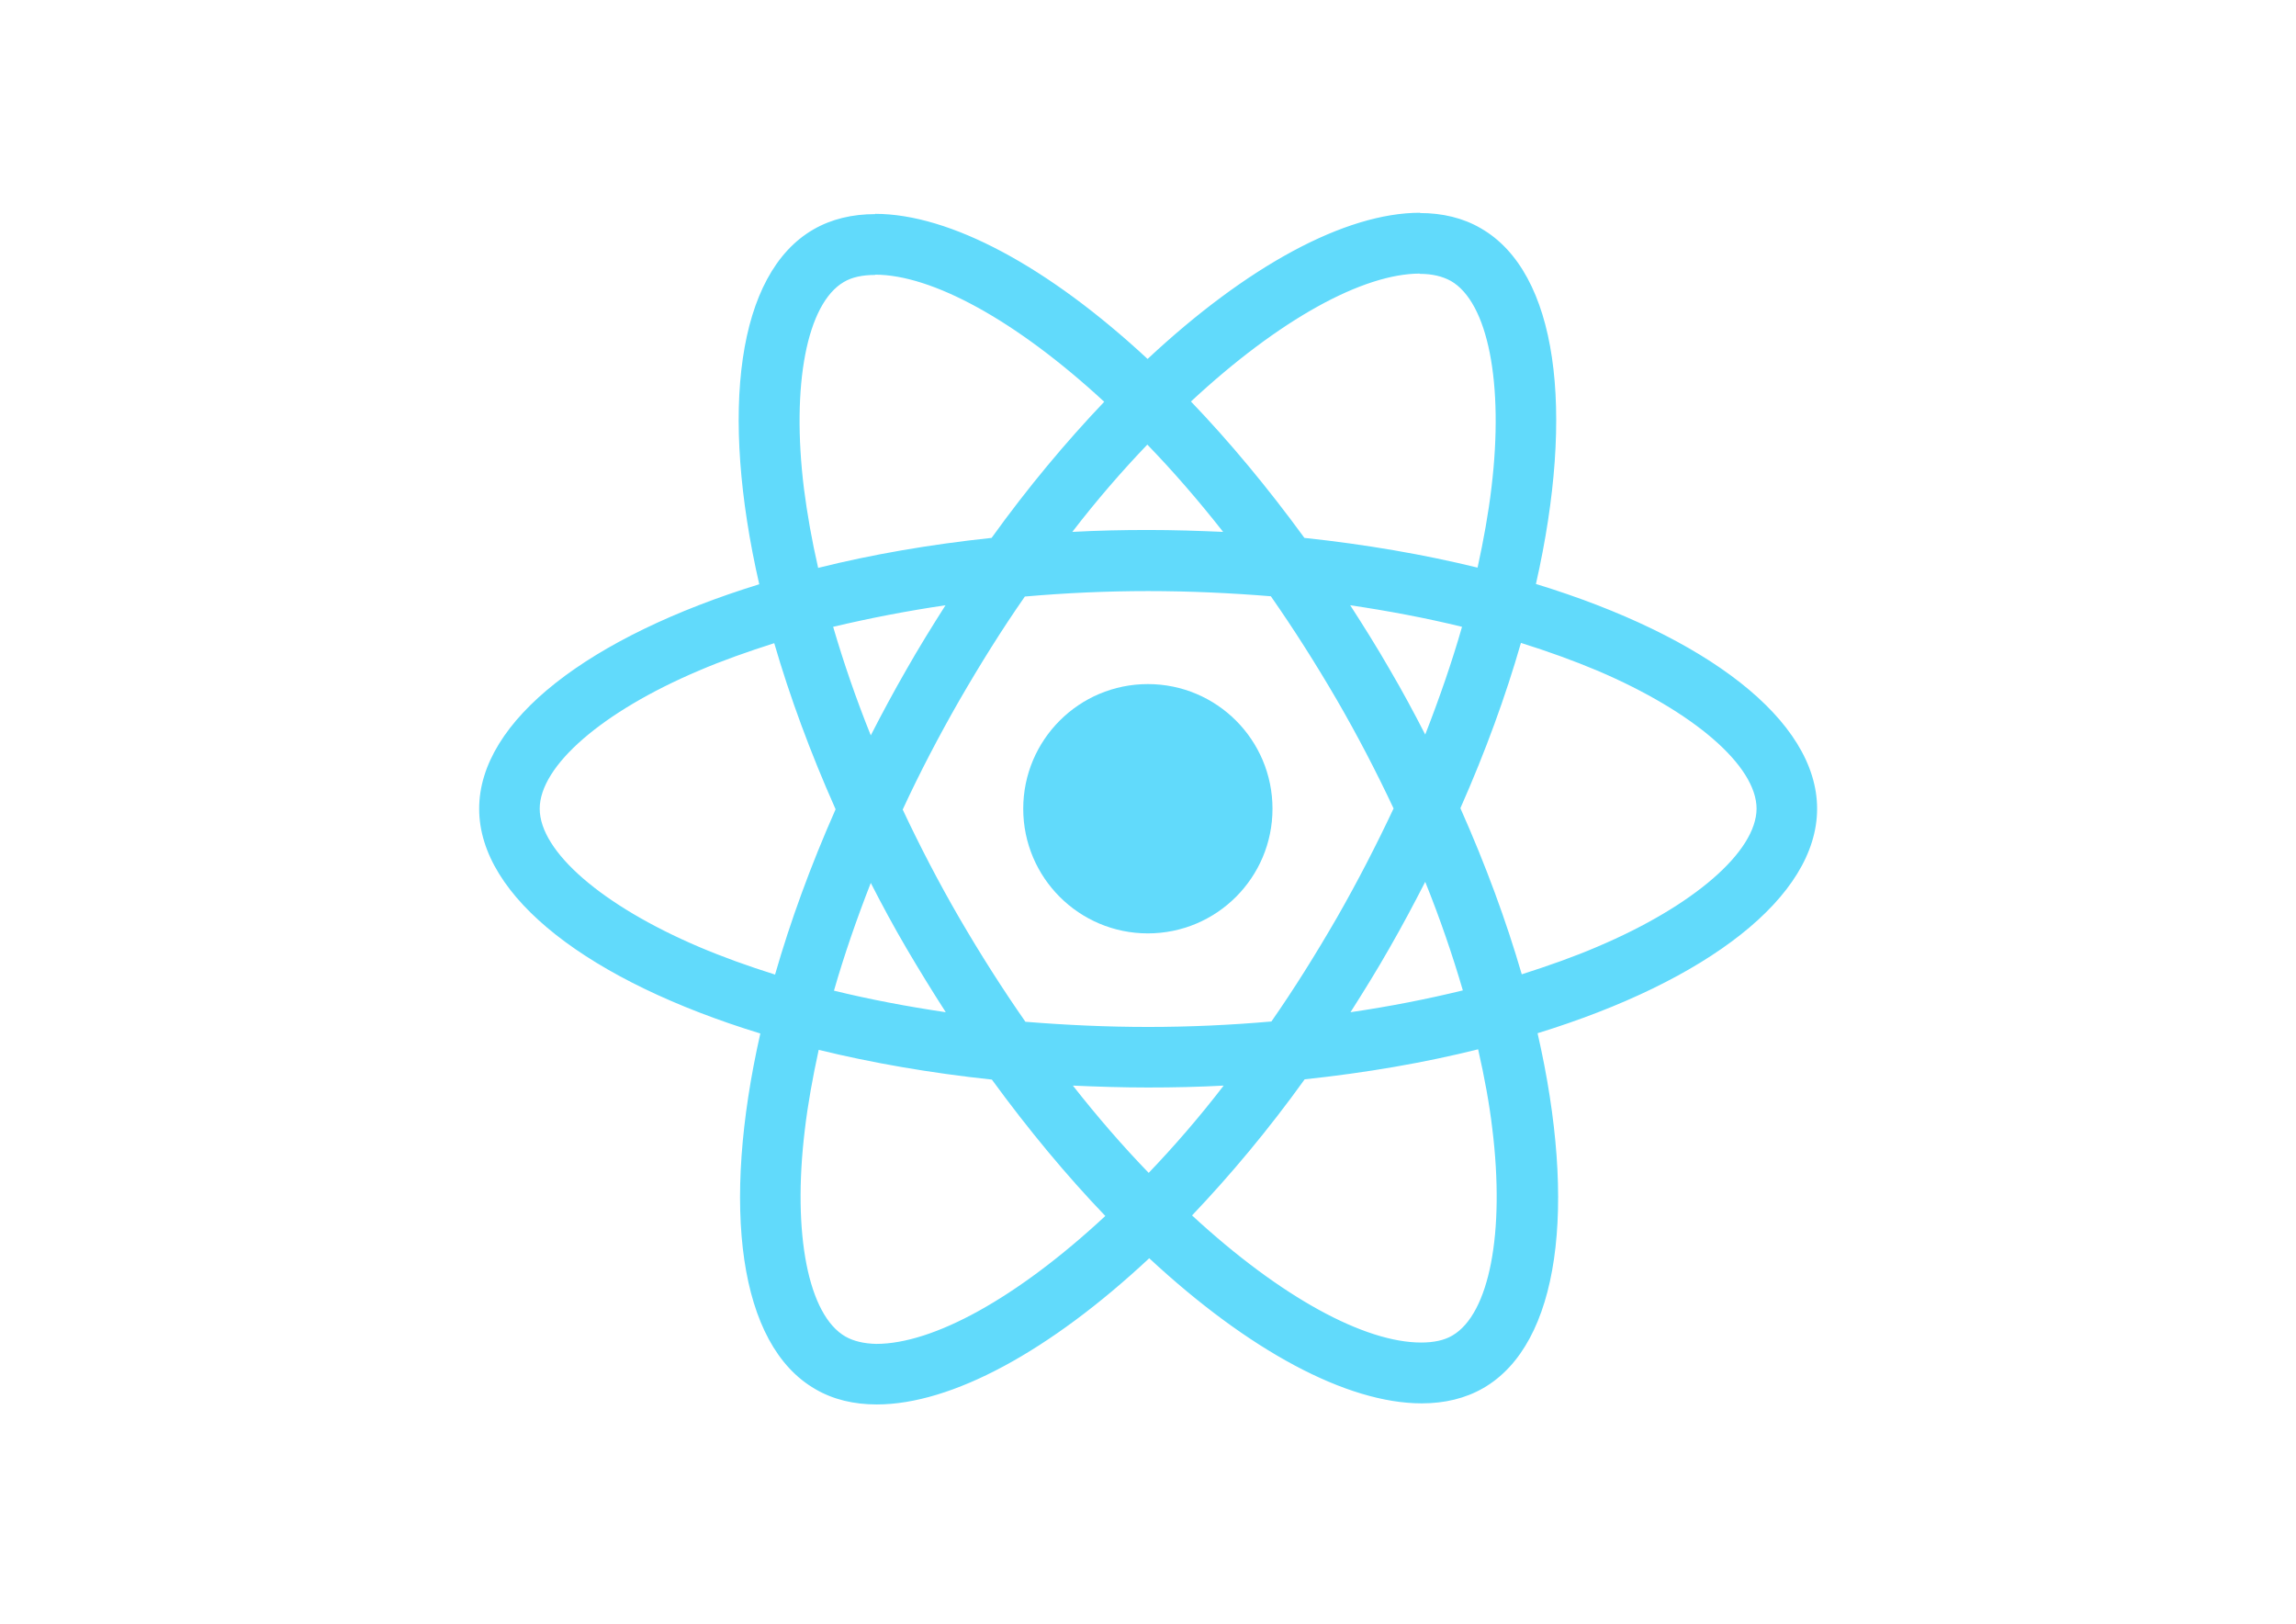
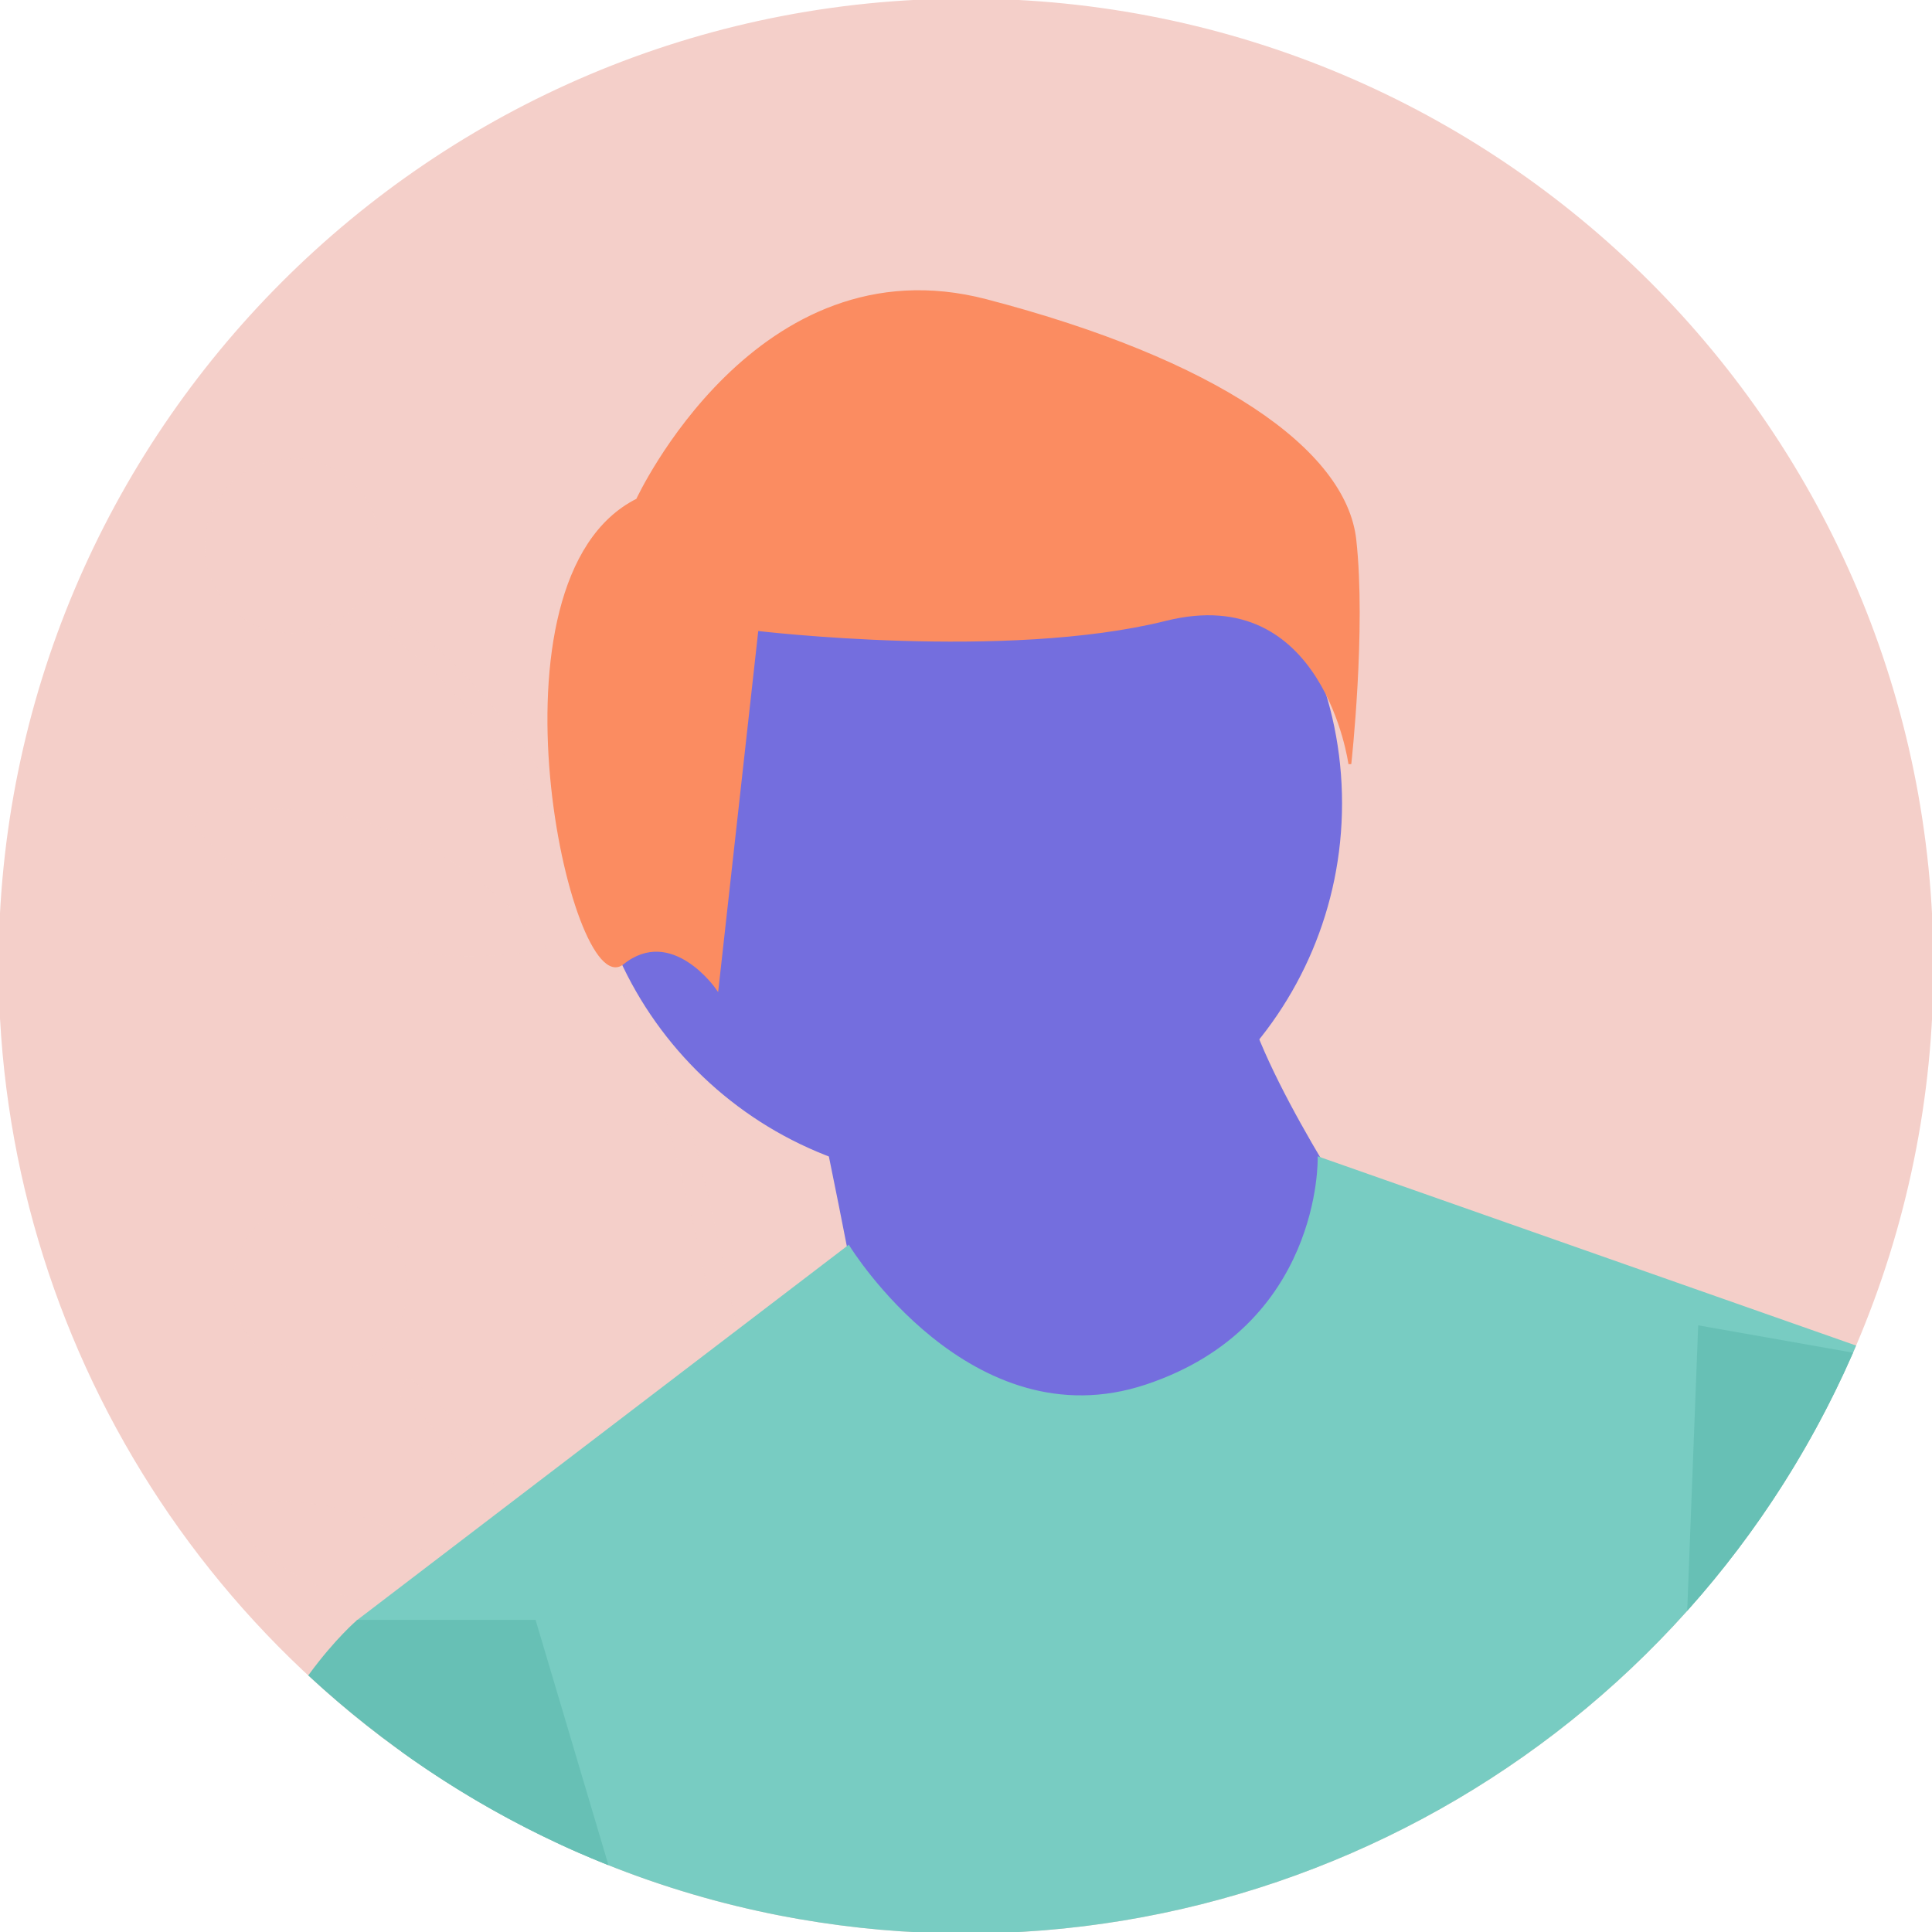
- <svg xmlns="http://www.w3.org/2000/svg" viewBox="0 0 841.9 595.3">
-   <g fill="#61DAFB">
-     <path d="M666.3 296.5c0-32.5-40.7-63.3-103.1-82.4 14.4-63.6 8-114.2-20.2-130.4-6.5-3.8-14.1-5.6-22.4-5.6v22.3c4.6 0 8.3.9 11.4 2.6 13.6 7.8 19.5 37.5 14.9 75.7-1.1 9.4-2.9 19.3-5.1 29.4-19.6-4.8-41-8.5-63.5-10.9-13.5-18.5-27.5-35.3-41.6-50 32.6-30.3 63.2-46.9 84-46.9V78c-27.5 0-63.5 19.6-99.9 53.6-36.4-33.8-72.4-53.2-99.9-53.2v22.3c20.7 0 51.4 16.5 84 46.6-14 14.7-28 31.4-41.3 49.9-22.6 2.4-44 6.1-63.6 11-2.3-10-4-19.7-5.2-29-4.7-38.2 1.1-67.9 14.6-75.8 3-1.8 6.9-2.6 11.5-2.6V78.5c-8.4 0-16 1.8-22.6 5.6-28.1 16.2-34.4 66.7-19.9 130.1-62.2 19.2-102.7 49.9-102.7 82.3 0 32.5 40.7 63.3 103.1 82.4-14.4 63.6-8 114.2 20.2 130.4 6.5 3.8 14.1 5.6 22.5 5.6 27.5 0 63.5-19.6 99.9-53.6 36.4 33.8 72.4 53.2 99.9 53.2 8.4 0 16-1.8 22.6-5.6 28.1-16.2 34.4-66.7 19.9-130.1 62-19.1 102.5-49.9 102.5-82.3zm-130.2-66.7c-3.7 12.9-8.3 26.2-13.5 39.5-4.1-8-8.4-16-13.1-24-4.6-8-9.5-15.8-14.4-23.4 14.2 2.1 27.9 4.7 41 7.9zm-45.8 106.5c-7.8 13.5-15.8 26.3-24.1 38.2-14.9 1.3-30 2-45.2 2-15.1 0-30.2-.7-45-1.9-8.3-11.9-16.4-24.6-24.2-38-7.6-13.1-14.5-26.4-20.8-39.8 6.2-13.4 13.2-26.8 20.7-39.9 7.8-13.5 15.8-26.3 24.1-38.2 14.9-1.3 30-2 45.2-2 15.1 0 30.2.7 45 1.9 8.3 11.9 16.4 24.6 24.2 38 7.6 13.1 14.5 26.4 20.8 39.8-6.3 13.4-13.2 26.8-20.7 39.9zm32.3-13c5.4 13.4 10 26.8 13.8 39.8-13.1 3.2-26.9 5.9-41.2 8 4.9-7.7 9.8-15.6 14.4-23.7 4.6-8 8.9-16.1 13-24.1zM421.2 430c-9.3-9.6-18.6-20.3-27.8-32 9 .4 18.2.7 27.5.7 9.4 0 18.7-.2 27.8-.7-9 11.7-18.3 22.4-27.5 32zm-74.4-58.9c-14.2-2.1-27.9-4.7-41-7.9 3.7-12.9 8.3-26.2 13.5-39.5 4.1 8 8.4 16 13.1 24 4.7 8 9.5 15.8 14.4 23.4zM420.7 163c9.3 9.6 18.6 20.3 27.8 32-9-.4-18.2-.7-27.5-.7-9.4 0-18.7.2-27.8.7 9-11.7 18.3-22.4 27.5-32zm-74 58.9c-4.9 7.7-9.8 15.6-14.4 23.7-4.6 8-8.9 16-13 24-5.4-13.4-10-26.8-13.8-39.8 13.1-3.1 26.9-5.8 41.2-7.9zm-90.5 125.2c-35.4-15.1-58.3-34.9-58.3-50.6 0-15.7 22.9-35.6 58.3-50.6 8.6-3.7 18-7 27.7-10.1 5.7 19.6 13.2 40 22.5 60.9-9.2 20.8-16.6 41.1-22.2 60.6-9.9-3.1-19.3-6.5-28-10.2zM310 490c-13.6-7.8-19.5-37.5-14.9-75.7 1.1-9.4 2.9-19.3 5.1-29.4 19.6 4.8 41 8.5 63.5 10.9 13.5 18.5 27.5 35.3 41.6 50-32.6 30.3-63.2 46.9-84 46.9-4.5-.1-8.3-1-11.3-2.7zm237.2-76.2c4.7 38.2-1.1 67.9-14.6 75.8-3 1.8-6.9 2.6-11.5 2.6-20.7 0-51.4-16.5-84-46.6 14-14.7 28-31.4 41.3-49.9 22.6-2.4 44-6.1 63.6-11 2.3 10.1 4.1 19.8 5.2 29.1zm38.5-66.7c-8.6 3.7-18 7-27.7 10.1-5.7-19.6-13.2-40-22.5-60.9 9.2-20.8 16.6-41.1 22.2-60.6 9.9 3.1 19.3 6.5 28.1 10.2 35.4 15.1 58.3 34.9 58.3 50.6-.1 15.7-23 35.6-58.4 50.6zM320.8 78.4z" />
-     <circle cx="420.9" cy="296.5" r="45.7" />
-     <path d="M520.5 78.1z" />
-   </g>
+ <svg xmlns="http://www.w3.org/2000/svg" id="e59edb86-a3bc-4694-8aac-31e565ca5cfc" data-name="Layer 1" width="676" height="676" viewBox="0 0 676 676">
+   <path d="M938,450a336.852,336.852,0,0,1-27.22,133.1L909.66,585.68A338.559,338.559,0,0,1,541.35,782.93q-3.045-.54-6.08-1.12a334.981,334.981,0,0,1-61.14-18.03q-4.815-1.935-9.56-4.01c-2.16-.94-4.32-1.91-6.46-2.91A338.414,338.414,0,0,1,262,450c0-186.67,151.33-338,338-338S938,263.33,938,450Z" transform="translate(-262 -112)" fill="#6760dc" style="fill: rgb(244, 207, 201); stroke: rgb(244, 207, 201);" />
+   <path d="M541.35,782.93q-3.045-.54-6.08-1.12c-1.32-38.31-5.85-116.94-21.3-199.29C505.52,537.45,493.79,491.25,477.52,449.95a412.604,412.604,0,0,0-19.07-41.84c-16.44-31.05-36.38-57.19-60.56-74.9l3.56-4.86q30.165,22.11,54.22,62.08,7.215,11.97,13.86,25.54,7.125,14.52,13.59,30.83,4.125,10.38,7.97,21.48,16.74,48.195,28.46,109.98,2.595,13.65,4.94,27.97C536.6,680.2,540.25,748.59,541.35,782.93Z" transform="translate(-262 -112)" opacity="0.2" style="fill: rgb(244, 207, 201); stroke: rgb(244, 207, 201);" />
+   <path d="M464.57,759.77c-2.16-.94-4.32-1.91-6.46-2.91-2.09-22.7-5.93-50.86-12.95-77.59A254.557,254.557,0,0,0,433.35,644.07c-8.01-18.75-18.38-34.69-31.79-44.52l3.56-4.85c14.04,10.28,24.87,26.53,33.24,45.54,9.43,21.42,15.72,46.35,19.91,70.17C461.38,728.1,463.34,745.19,464.57,759.77Z" transform="translate(-262 -112)" opacity="0.2" style="fill: rgb(244, 207, 201); stroke: rgb(244, 207, 201);" />
+   <circle cx="102.262" cy="190.982" r="30.089" opacity="0.2" style="fill: rgb(244, 207, 201); stroke: rgb(244, 207, 201);" />
+   <circle cx="111.951" cy="449.991" r="30.089" opacity="0.2" style="fill: rgb(244, 207, 201); stroke: rgb(244, 207, 201);" />
+   <path d="M483.714,353.521c-6.38,35.997,7.705,68.592,7.705,68.592s24.43-25.768,30.81-61.766-7.705-68.592-7.705-68.592S490.095,317.524,483.714,353.521Z" transform="translate(-262 -112)" opacity="0.2" />
+   <path d="M383.718,438.971c34.335,12.555,68.837,4.498,68.837,4.498s-21.166-28.413-55.501-40.968-68.837-4.498-68.837-4.498S349.383,426.416,383.718,438.971Z" transform="translate(-262 -112)" opacity="0.2" style="fill: rgb(244, 207, 201); stroke: rgb(244, 207, 201);" />
+   <path d="M377.895,668.333c24.066,8.8,48.283,3.059,48.283,3.059S411.377,651.384,387.311,642.584s-48.283-3.059-48.283-3.059S353.829,659.533,377.895,668.333Z" transform="translate(-262 -112)" opacity="0.2" style="fill: rgb(244, 207, 201); stroke: rgb(244, 207, 201);" />
+   <circle cx="337.306" cy="281.079" r="131.77" fill="#d0cde1" style="fill: rgb(116, 110, 222); stroke: rgb(116, 110, 222);" />
+   <path d="M547.833,493.965s16.471,78.239,16.471,86.474,78.239,45.296,78.239,45.296L712.546,613.382,737.253,539.261s-41.178-61.767-41.178-86.474Z" transform="translate(-262 -112)" fill="#d0cde1" style="fill: rgb(116, 110, 222); stroke: rgb(116, 110, 222);" />
+   <path d="M910.78,583.1,909.66,585.68A338.559,338.559,0,0,1,541.35,782.93q-3.045-.54-6.08-1.12a334.981,334.981,0,0,1-61.14-18.03q-4.815-1.935-9.56-4.01c-2.16-.94-4.32-1.91-6.46-2.91a337.593,337.593,0,0,1-55.25-32.28l-15.62-45.31,8.78-6.7,18.06-13.79,19.27-14.71,5.01-3.83,75.61-57.72,5.58-4.26,39.3-30,.01-.01s42.5,69.25,104.27,48.66,60.42-79.63,60.42-79.63Z" transform="translate(-262 -112)" fill="#2f2e41" style="fill: rgb(120, 204, 194); stroke: rgb(120, 204, 194);" />
+   <path d="M485.035,286.916s41.837-90.646,122.023-69.728,125.51,52.296,128.996,83.673-1.743,78.443-1.743,78.443-8.716-64.498-64.498-50.552-142.941,3.486-142.941,3.486L512.926,457.748s-15.689-22.661-33.121-8.716S429.253,314.807,485.035,286.916Z" transform="translate(-262 -112)" fill="#2f2e41" style="fill: rgb(251, 140, 97); stroke: rgb(251, 140, 97);" />
+   <path d="M474.13,763.78q-4.815-1.935-9.56-4.01c-2.16-.94-4.32-1.91-6.46-2.91a338.835,338.835,0,0,1-87.59-58.7c9.19-12.52,16.72-18.89,16.72-18.89h61.77l9.26,31.14Z" transform="translate(-262 -112)" fill="#2f2e41" style="fill: rgb(103, 192, 181); stroke: rgb(103, 192, 181);" />
+   <path d="M856.67,576.32l52.99,9.36A337.944,337.944,0,0,1,852.9,674.25Z" transform="translate(-262 -112)" fill="#2f2e41" style="fill: rgb(103, 192, 181); stroke: rgb(103, 192, 181);" />
</svg>
